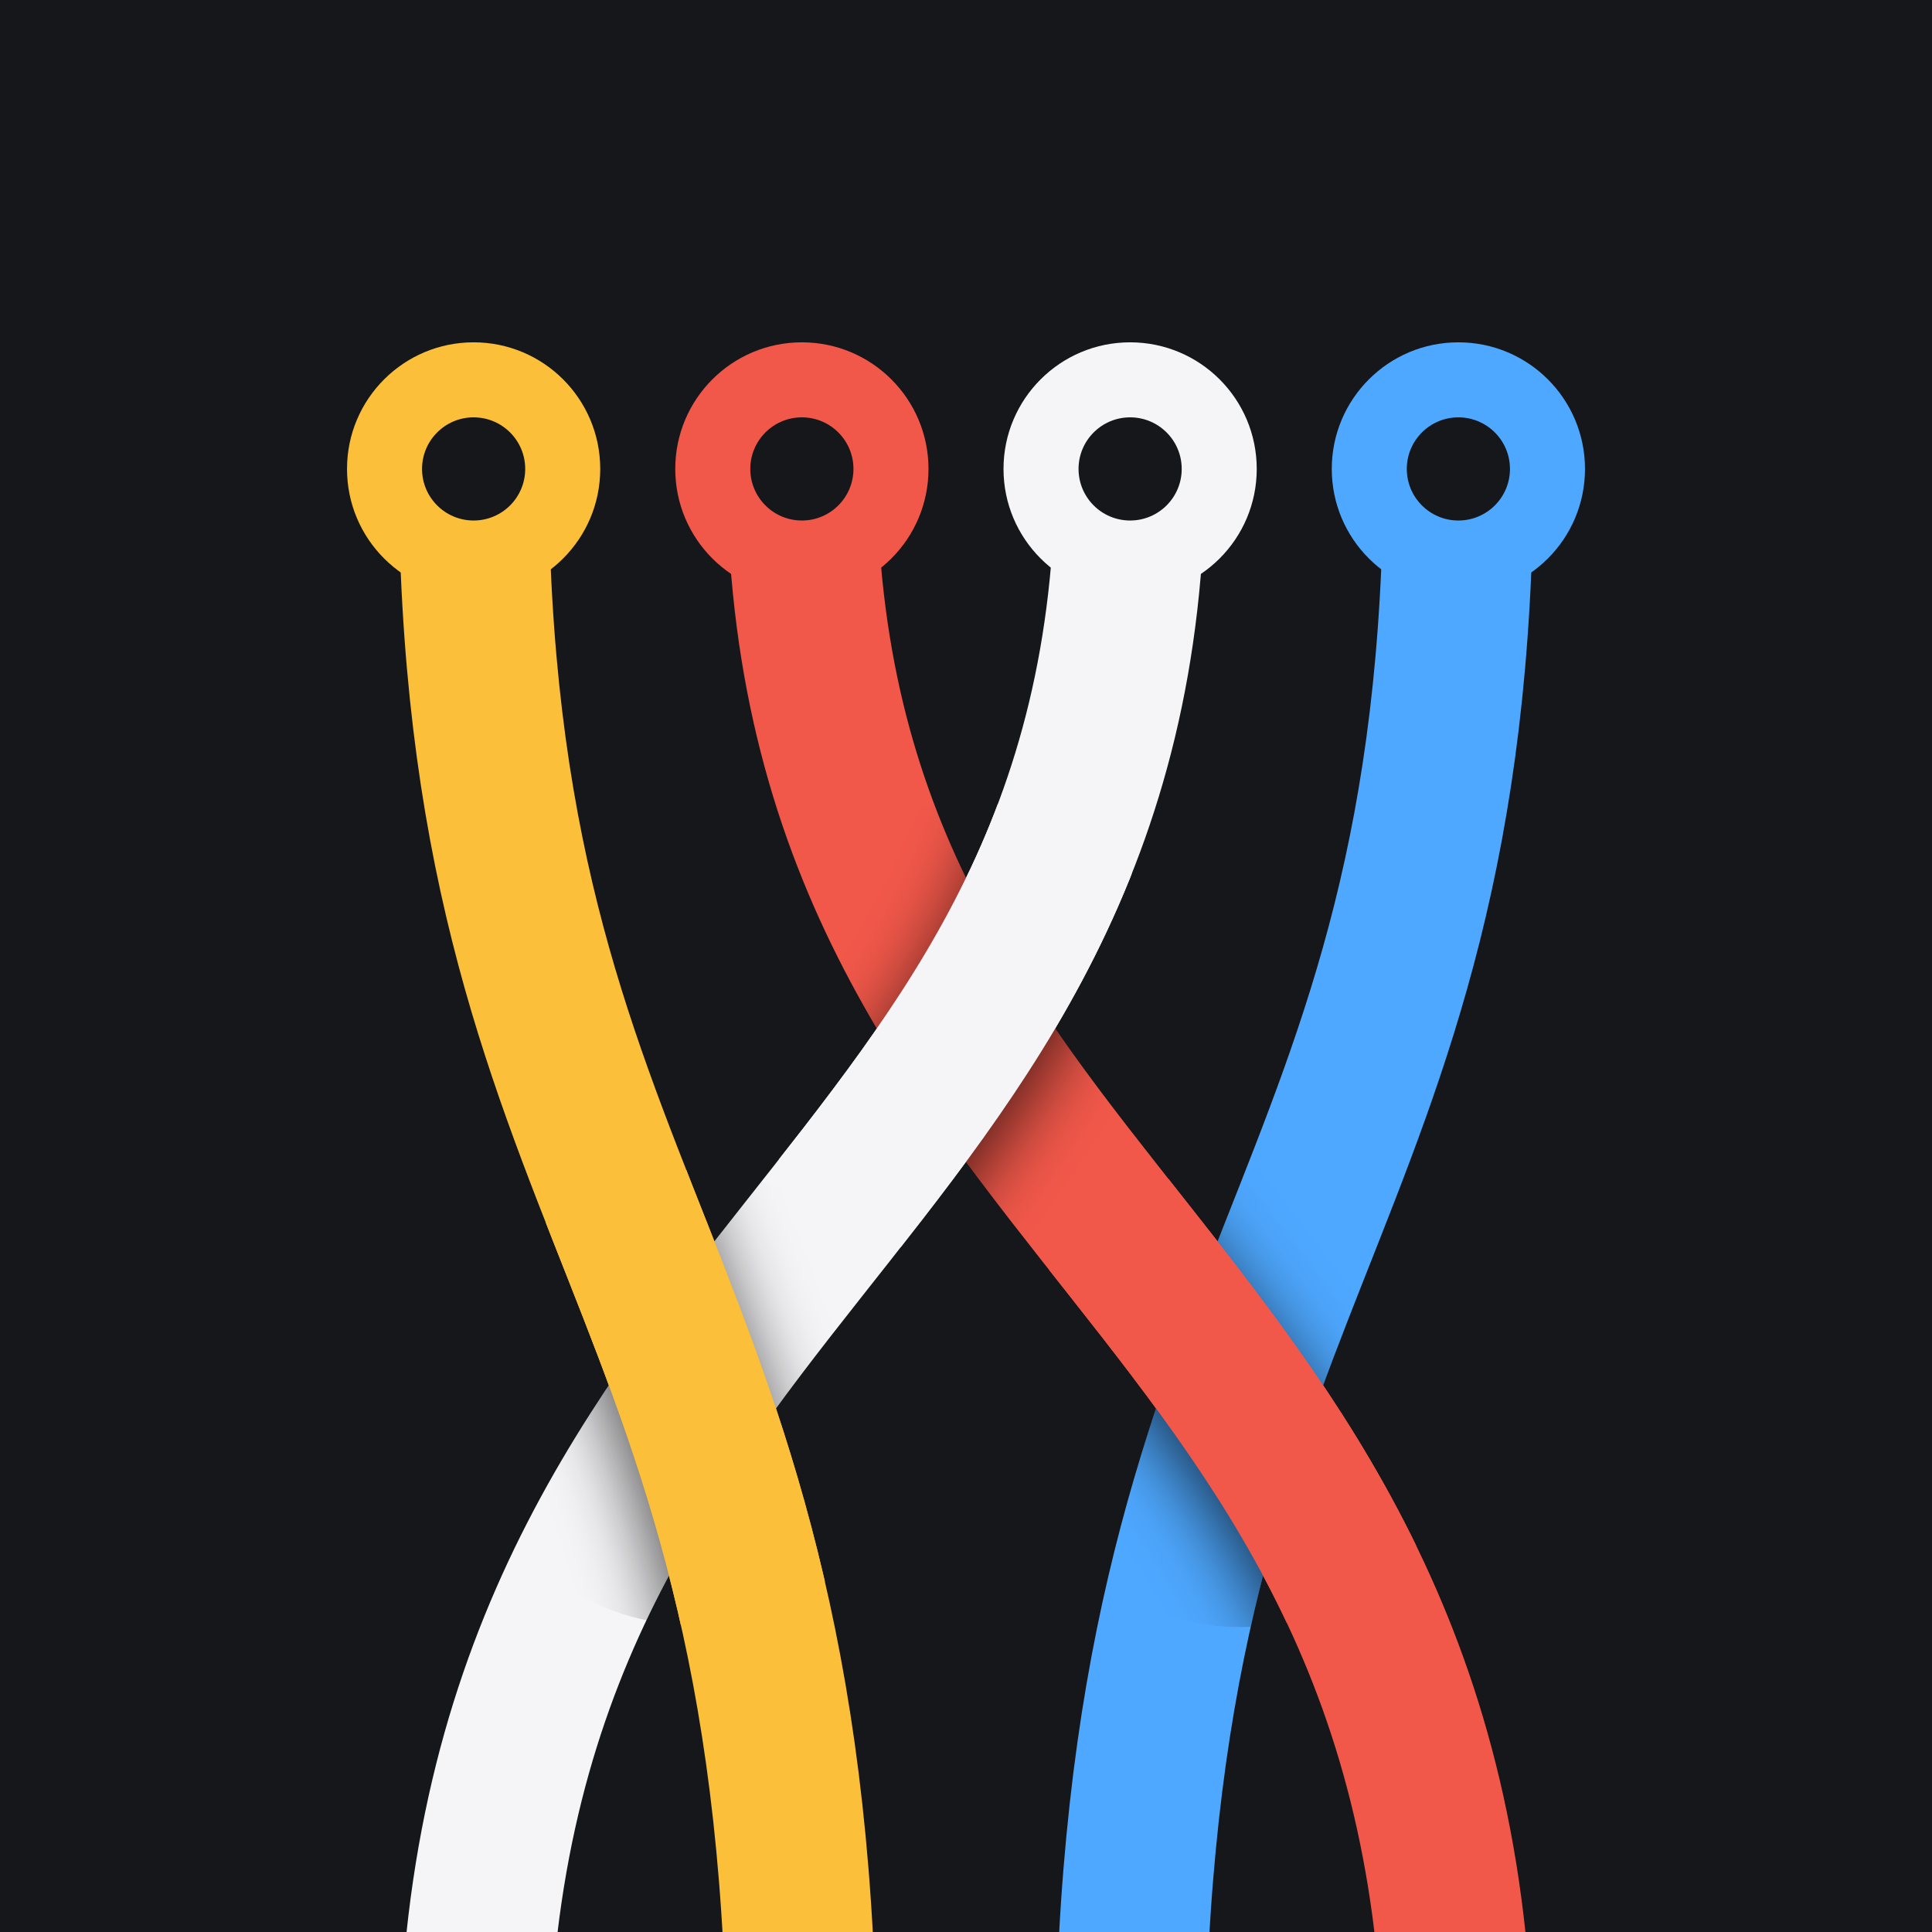
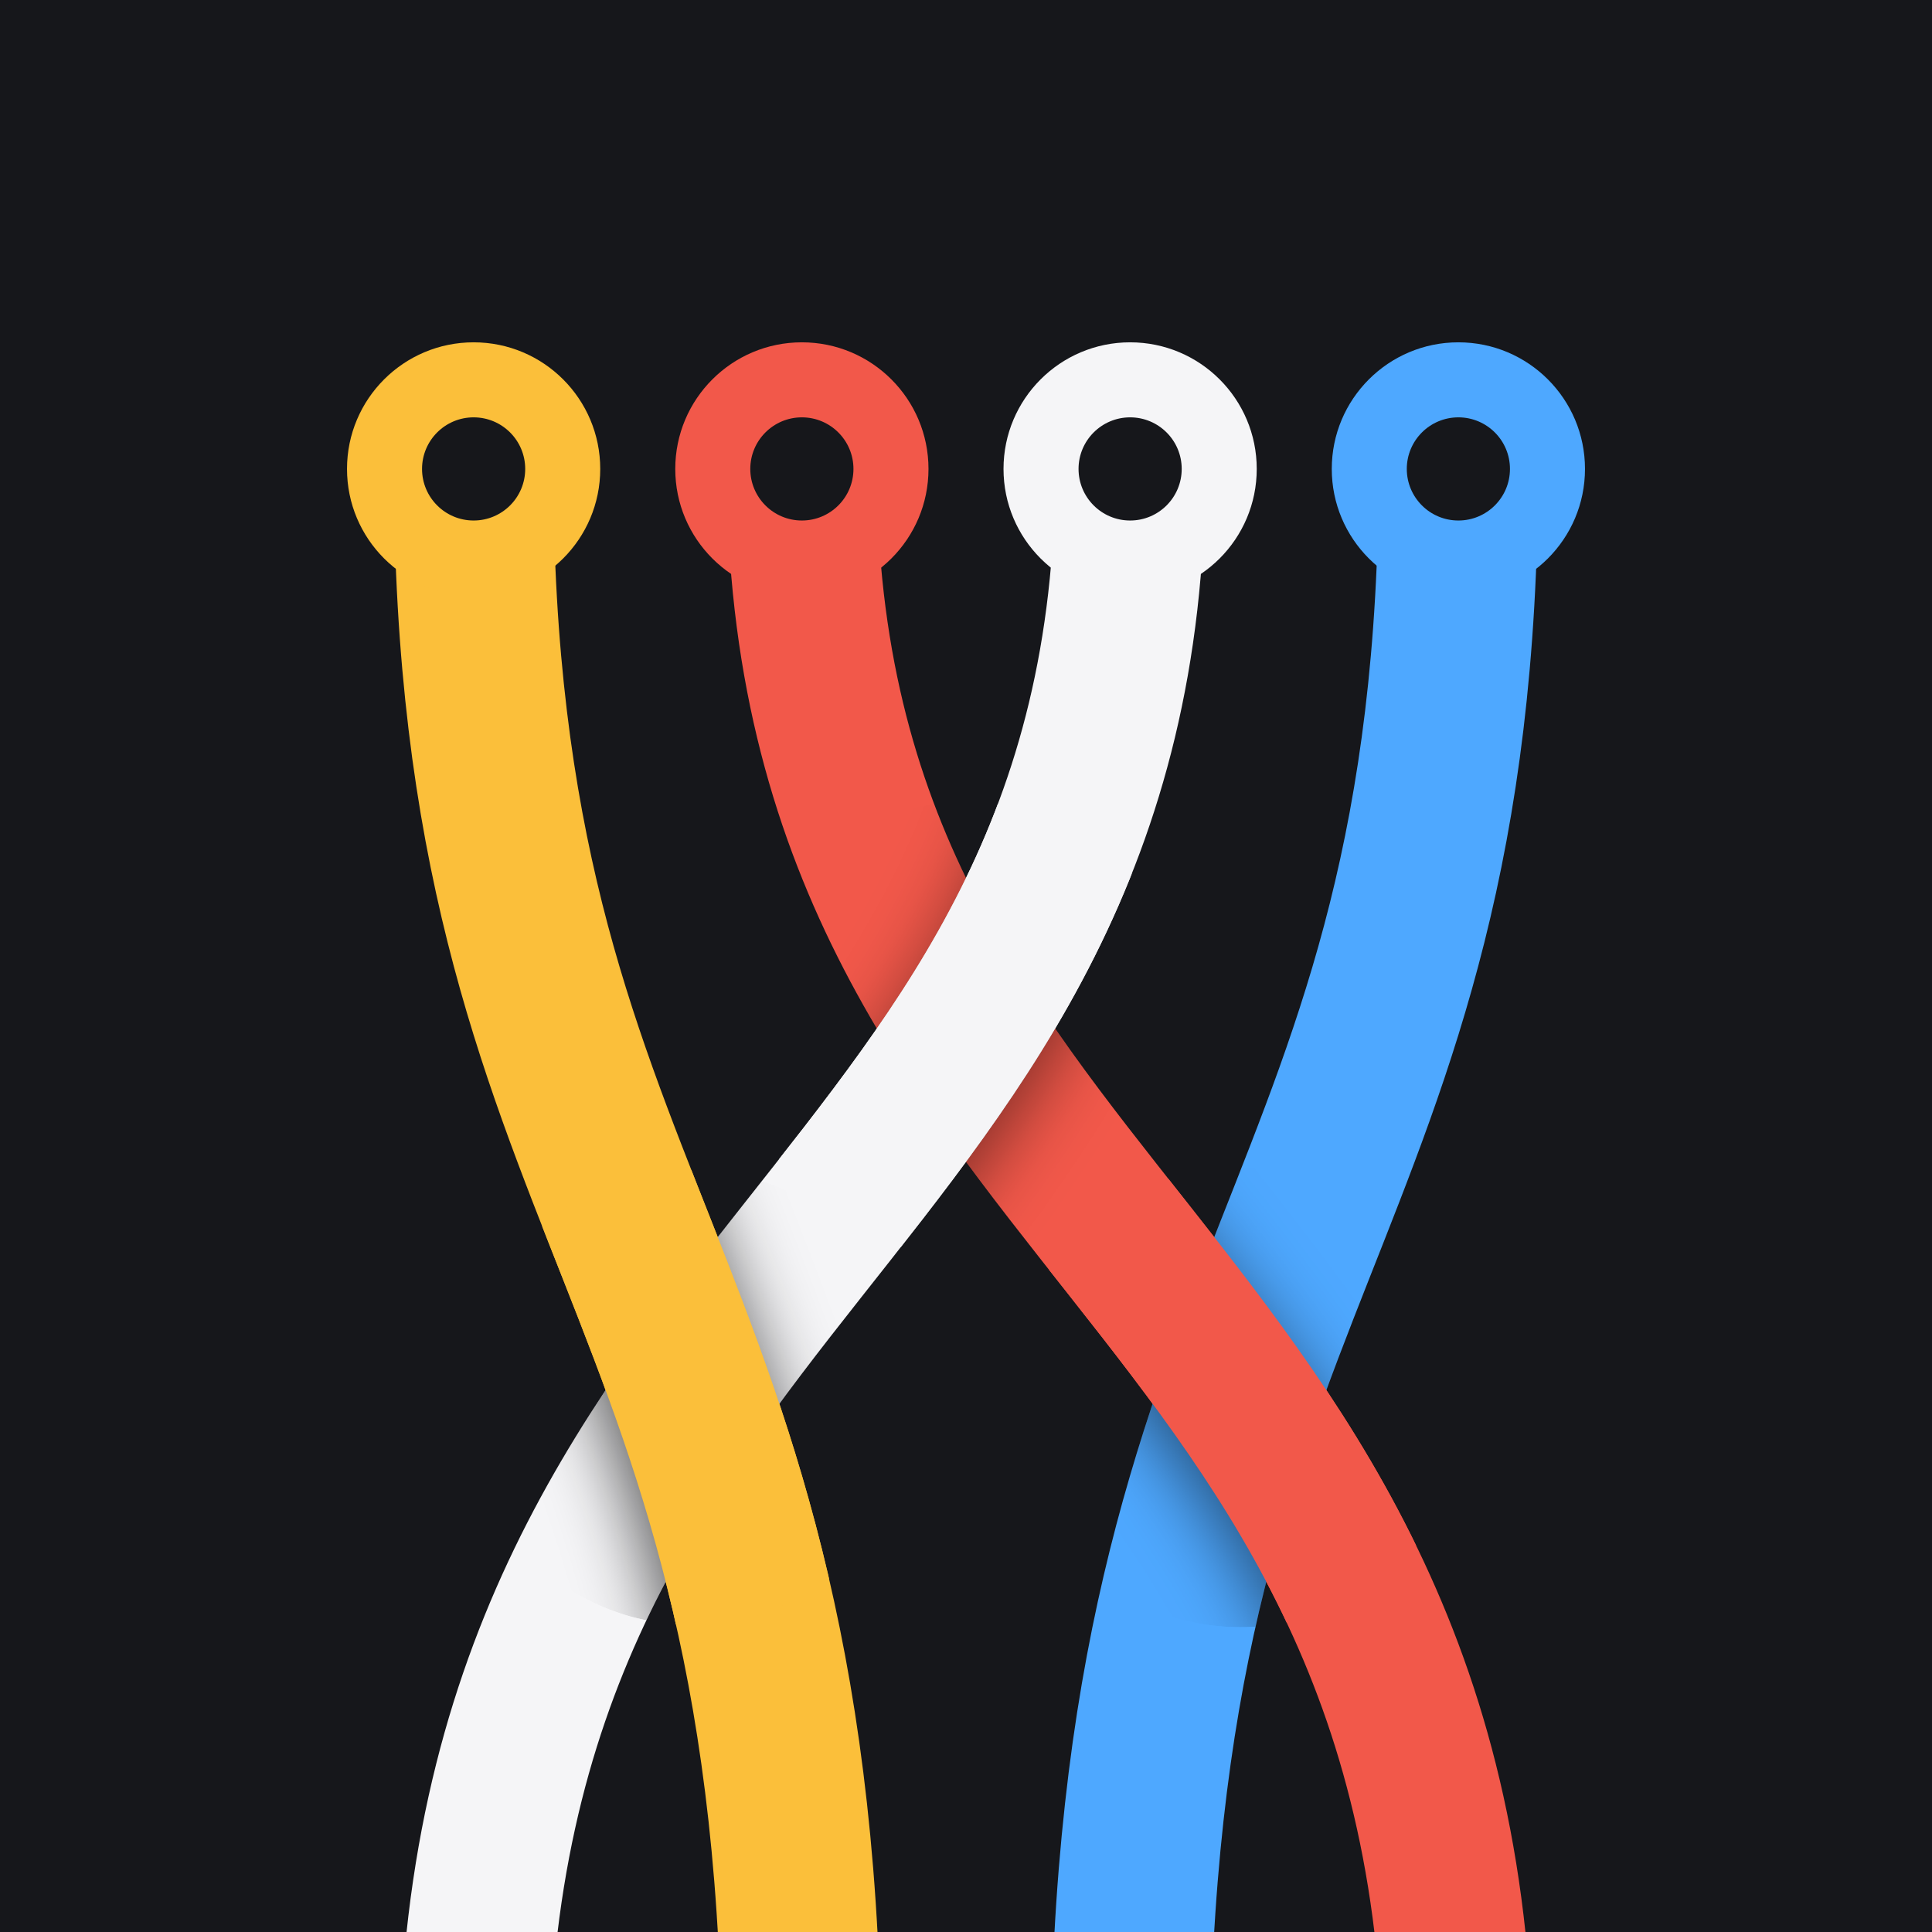
<svg xmlns="http://www.w3.org/2000/svg" viewBox="100 100 824 824">
  <defs>
    <filter id="s" x="-50%" y="-50%" width="200%" height="200%">
      <feGaussianBlur stdDeviation="16.0" />
    </filter>
    <clipPath id="k0">
      <circle cx="395" cy="696" r="97" />
    </clipPath>
    <mask id="m0" maskUnits="userSpaceOnUse" x="0" y="0" width="1024" height="1200">
-       <path d="M582 300 C 582 620, 302 640, 302 990 L302 1100" stroke="#fff" stroke-width="64" fill="none" />
+       <path d="M582 300 C 582 620, 302 640, 302 990 L302 1100" stroke="#fff" stroke-width="64.0" fill="none" />
    </mask>
    <clipPath id="k1">
      <circle cx="512" cy="539" r="97" />
    </clipPath>
    <mask id="m1" maskUnits="userSpaceOnUse" x="0" y="0" width="1024" height="1200">
-       <path d="M442 300 C 442 620, 722 640, 722 990 L722 1100" stroke="#fff" stroke-width="64" fill="none" />
+       <path d="M442 300 C 442 620, 722 640, 722 990 L722 1100" stroke="#fff" stroke-width="64.0" fill="none" />
    </mask>
    <clipPath id="k2">
      <circle cx="629" cy="696" r="98" />
    </clipPath>
    <mask id="m2" maskUnits="userSpaceOnUse" x="0" y="0" width="1024" height="1200">
-       <path d="M722 300 C 722 620, 582 640, 582 990 L582 1100" stroke="#fff" stroke-width="64" fill="none" />
+       <path d="M722 300 C 722 620, 582 640, 582 990 L582 1100" stroke="#fff" stroke-width="68.0" fill="none" />
    </mask>
  </defs>
  <rect x="100" y="100" width="824" height="824" fill="#16171b" />
  <g fill="none" stroke-linecap="round">
-     <path d="M302 300 C 302 620, 442 640, 442 990 L442 1100" stroke="#fbbf3a" stroke-width="64" />
-     <path d="M442 300 C 442 620, 722 640, 722 990 L722 1100" stroke="#f2584a" stroke-width="64" />
-     <path d="M582 300 C 582 620, 302 640, 302 990 L302 1100" stroke="#f5f5f7" stroke-width="64" />
-     <path d="M722 300 C 722 620, 582 640, 582 990 L582 1100" stroke="#4ea8ff" stroke-width="64" />
+     <path d="M302 300 C 302 620, 442 640, 442 990 L442 1100" stroke="#fbbf3a" stroke-width="68.0" />
+     <path d="M442 300 C 442 620, 722 640, 722 990 L722 1100" stroke="#f2584a" stroke-width="64.0" />
+     <path d="M582 300 C 582 620, 302 640, 302 990 L302 1100" stroke="#f5f5f7" stroke-width="64.0" />
+     <path d="M722 300 C 722 620, 582 640, 582 990 L582 1100" stroke="#4ea8ff" stroke-width="68.0" />
    <g clip-path="url(#k0)">
      <g mask="url(#m0)">
-         <path d="M302 300 C 302 620, 442 640, 442 990 L442 1100" stroke="#000" stroke-opacity="0.7" stroke-width="64" transform="translate(0 10.0)" filter="url(#s)" />
+         <path d="M302 300 C 302 620, 442 640, 442 990 L442 1100" stroke="#000" stroke-opacity="0.70" stroke-width="68.0" transform="translate(0 10.0)" filter="url(#s)" />
      </g>
-       <path d="M302 300 C 302 620, 442 640, 442 990 L442 1100" stroke="#fbbf3a" stroke-width="64" />
+       <path d="M302 300 C 302 620, 442 640, 442 990 L442 1100" stroke="#fbbf3a" stroke-width="68.0" />
    </g>
    <g clip-path="url(#k1)">
      <g mask="url(#m1)">
-         <path d="M582 300 C 582 620, 302 640, 302 990 L302 1100" stroke="#000" stroke-opacity="0.7" stroke-width="64" transform="translate(0 10.0)" filter="url(#s)" />
+         <path d="M582 300 C 582 620, 302 640, 302 990 L302 1100" stroke="#000" stroke-opacity="0.48" stroke-width="64.0" transform="translate(0 10.0)" filter="url(#s)" />
      </g>
-       <path d="M582 300 C 582 620, 302 640, 302 990 L302 1100" stroke="#f5f5f7" stroke-width="64" />
+       <path d="M582 300 C 582 620, 302 640, 302 990 L302 1100" stroke="#f5f5f7" stroke-width="64.0" />
    </g>
    <g clip-path="url(#k2)">
      <g mask="url(#m2)">
-         <path d="M442 300 C 442 620, 722 640, 722 990 L722 1100" stroke="#000" stroke-opacity="0.7" stroke-width="64" transform="translate(0 10.0)" filter="url(#s)" />
+         <path d="M442 300 C 442 620, 722 640, 722 990 L722 1100" stroke="#000" stroke-opacity="0.53" stroke-width="64.0" transform="translate(0 10.0)" filter="url(#s)" />
      </g>
-       <path d="M442 300 C 442 620, 722 640, 722 990 L722 1100" stroke="#f2584a" stroke-width="64" />
+       <path d="M442 300 C 442 620, 722 640, 722 990 L722 1100" stroke="#f2584a" stroke-width="64.0" />
    </g>
  </g>
  <circle cx="302" cy="300" r="54" fill="#fbbf3a" />
  <circle cx="302" cy="300" r="22" fill="#16171b" />
  <circle cx="442" cy="300" r="54" fill="#f2584a" />
  <circle cx="442" cy="300" r="22" fill="#16171b" />
  <circle cx="582" cy="300" r="54" fill="#f5f5f7" />
  <circle cx="582" cy="300" r="22" fill="#16171b" />
  <circle cx="722" cy="300" r="54" fill="#4ea8ff" />
  <circle cx="722" cy="300" r="22" fill="#16171b" />
</svg>
